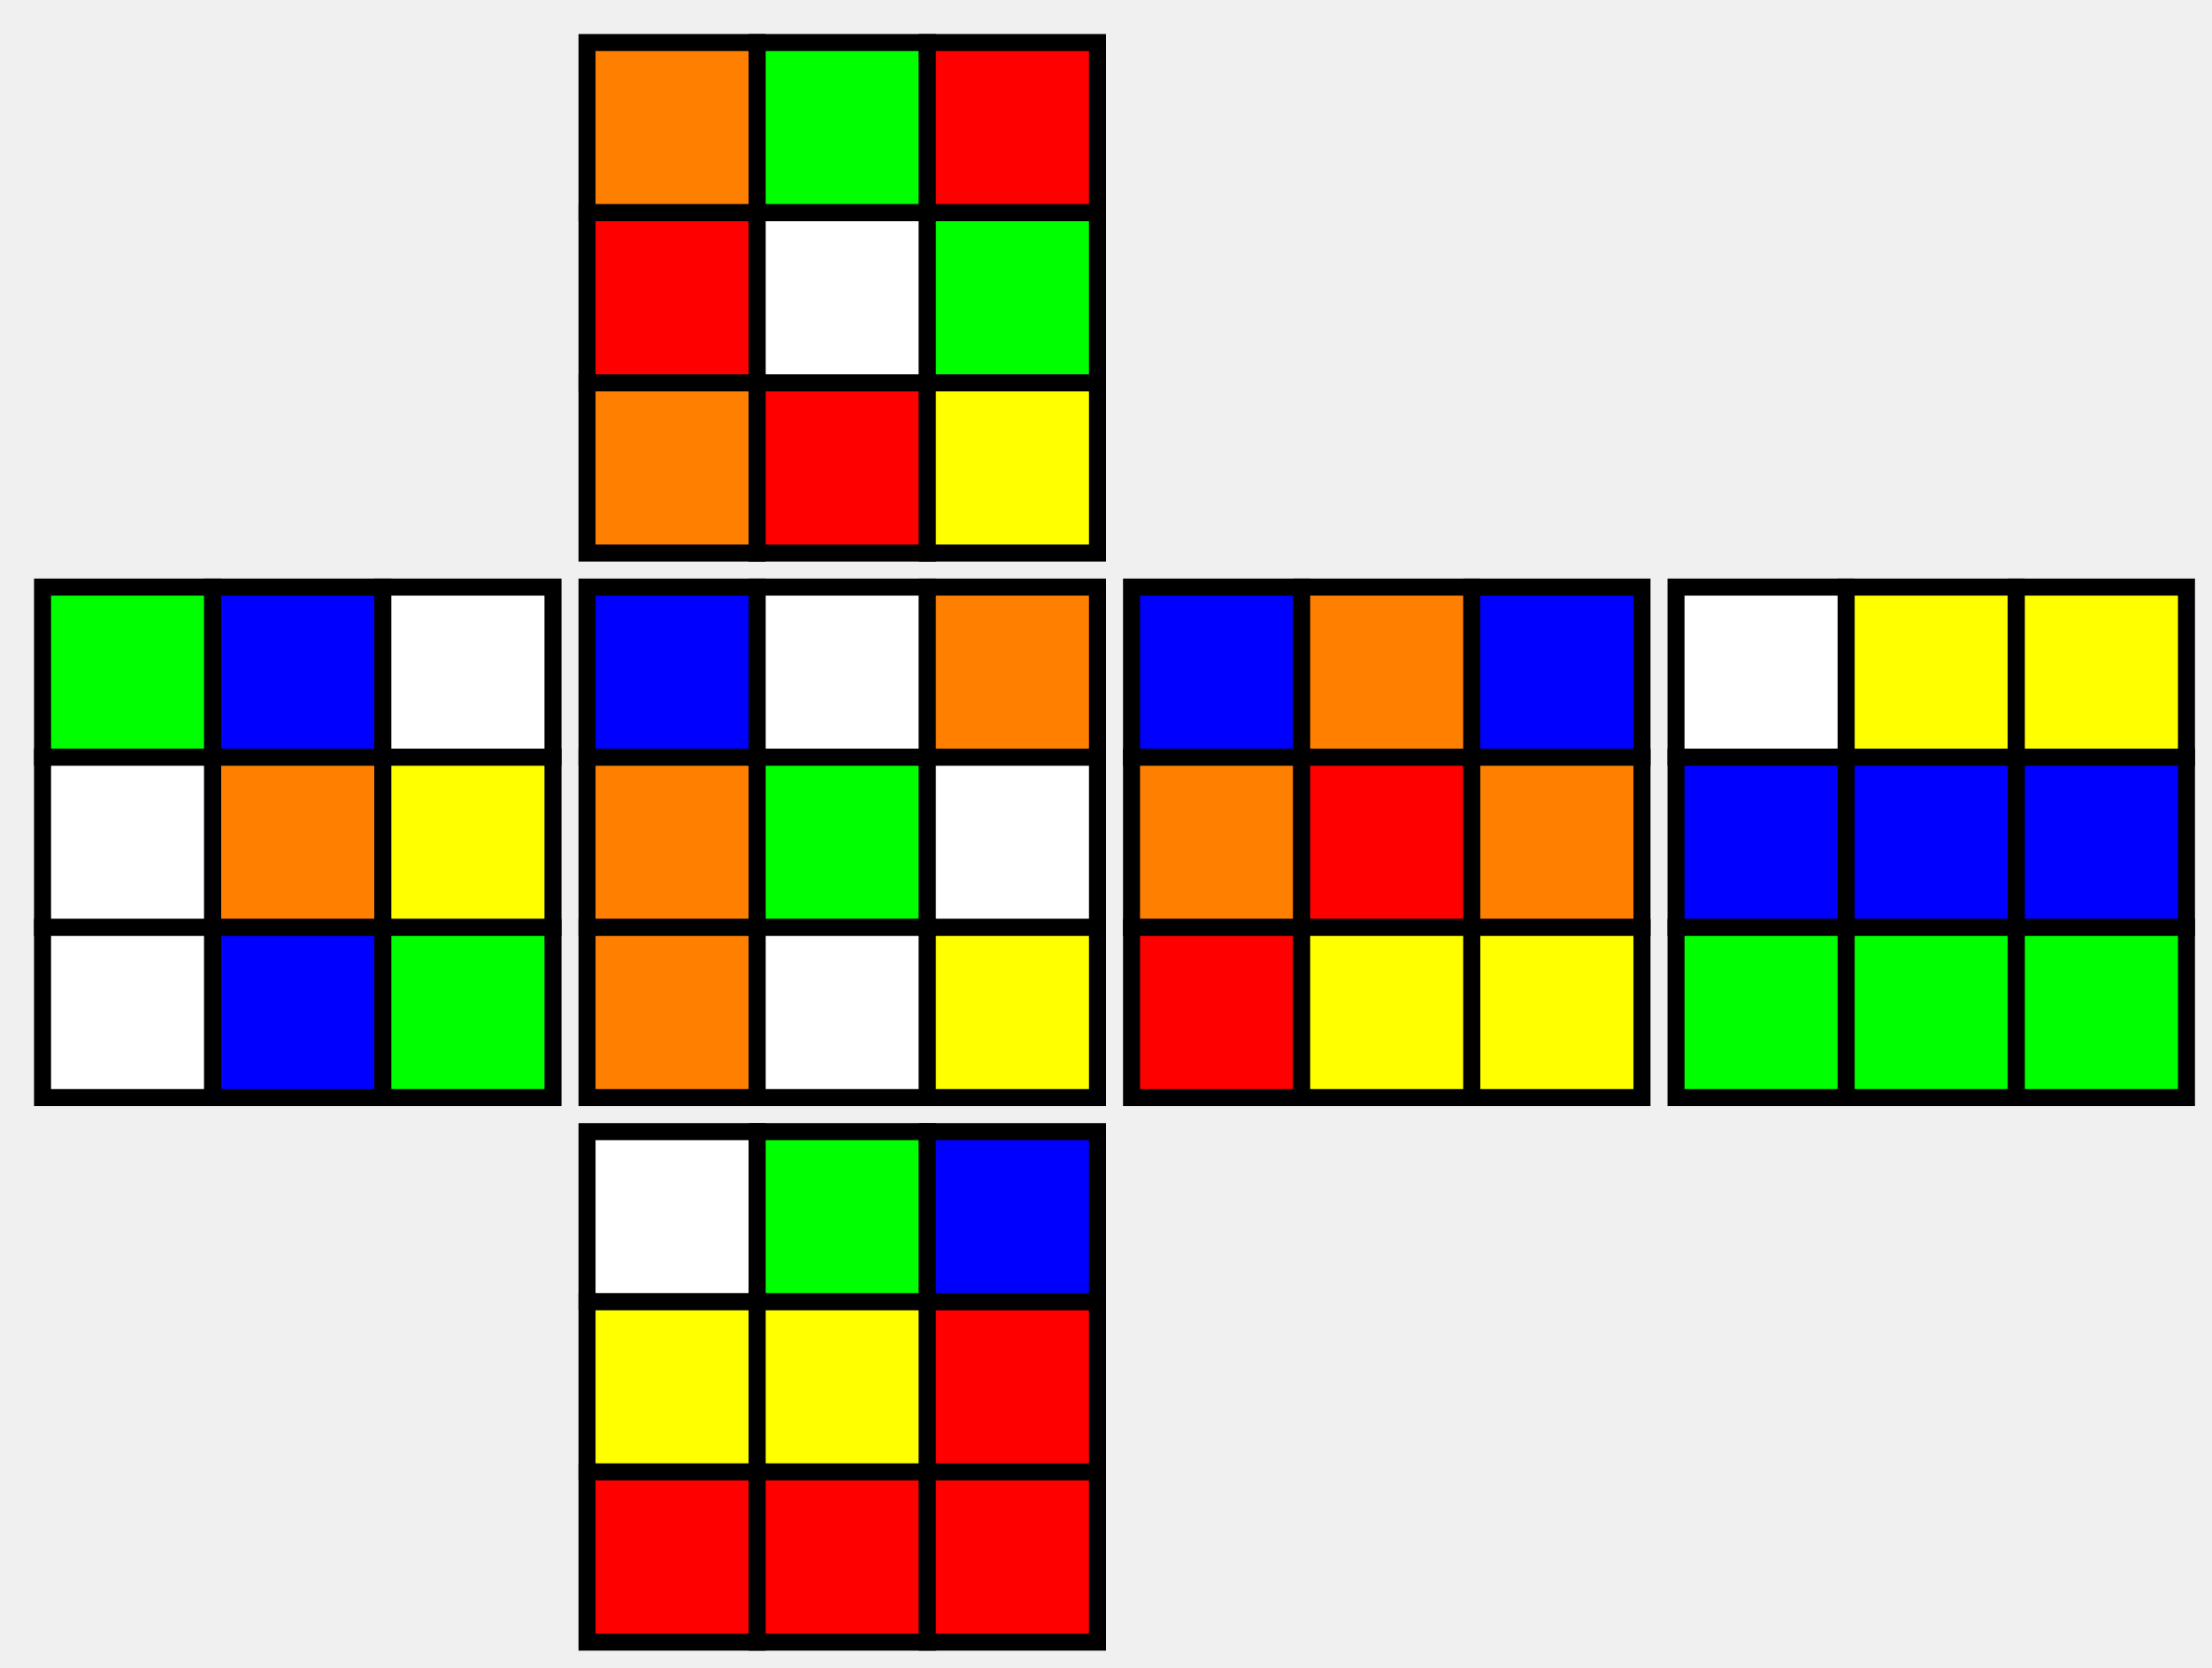
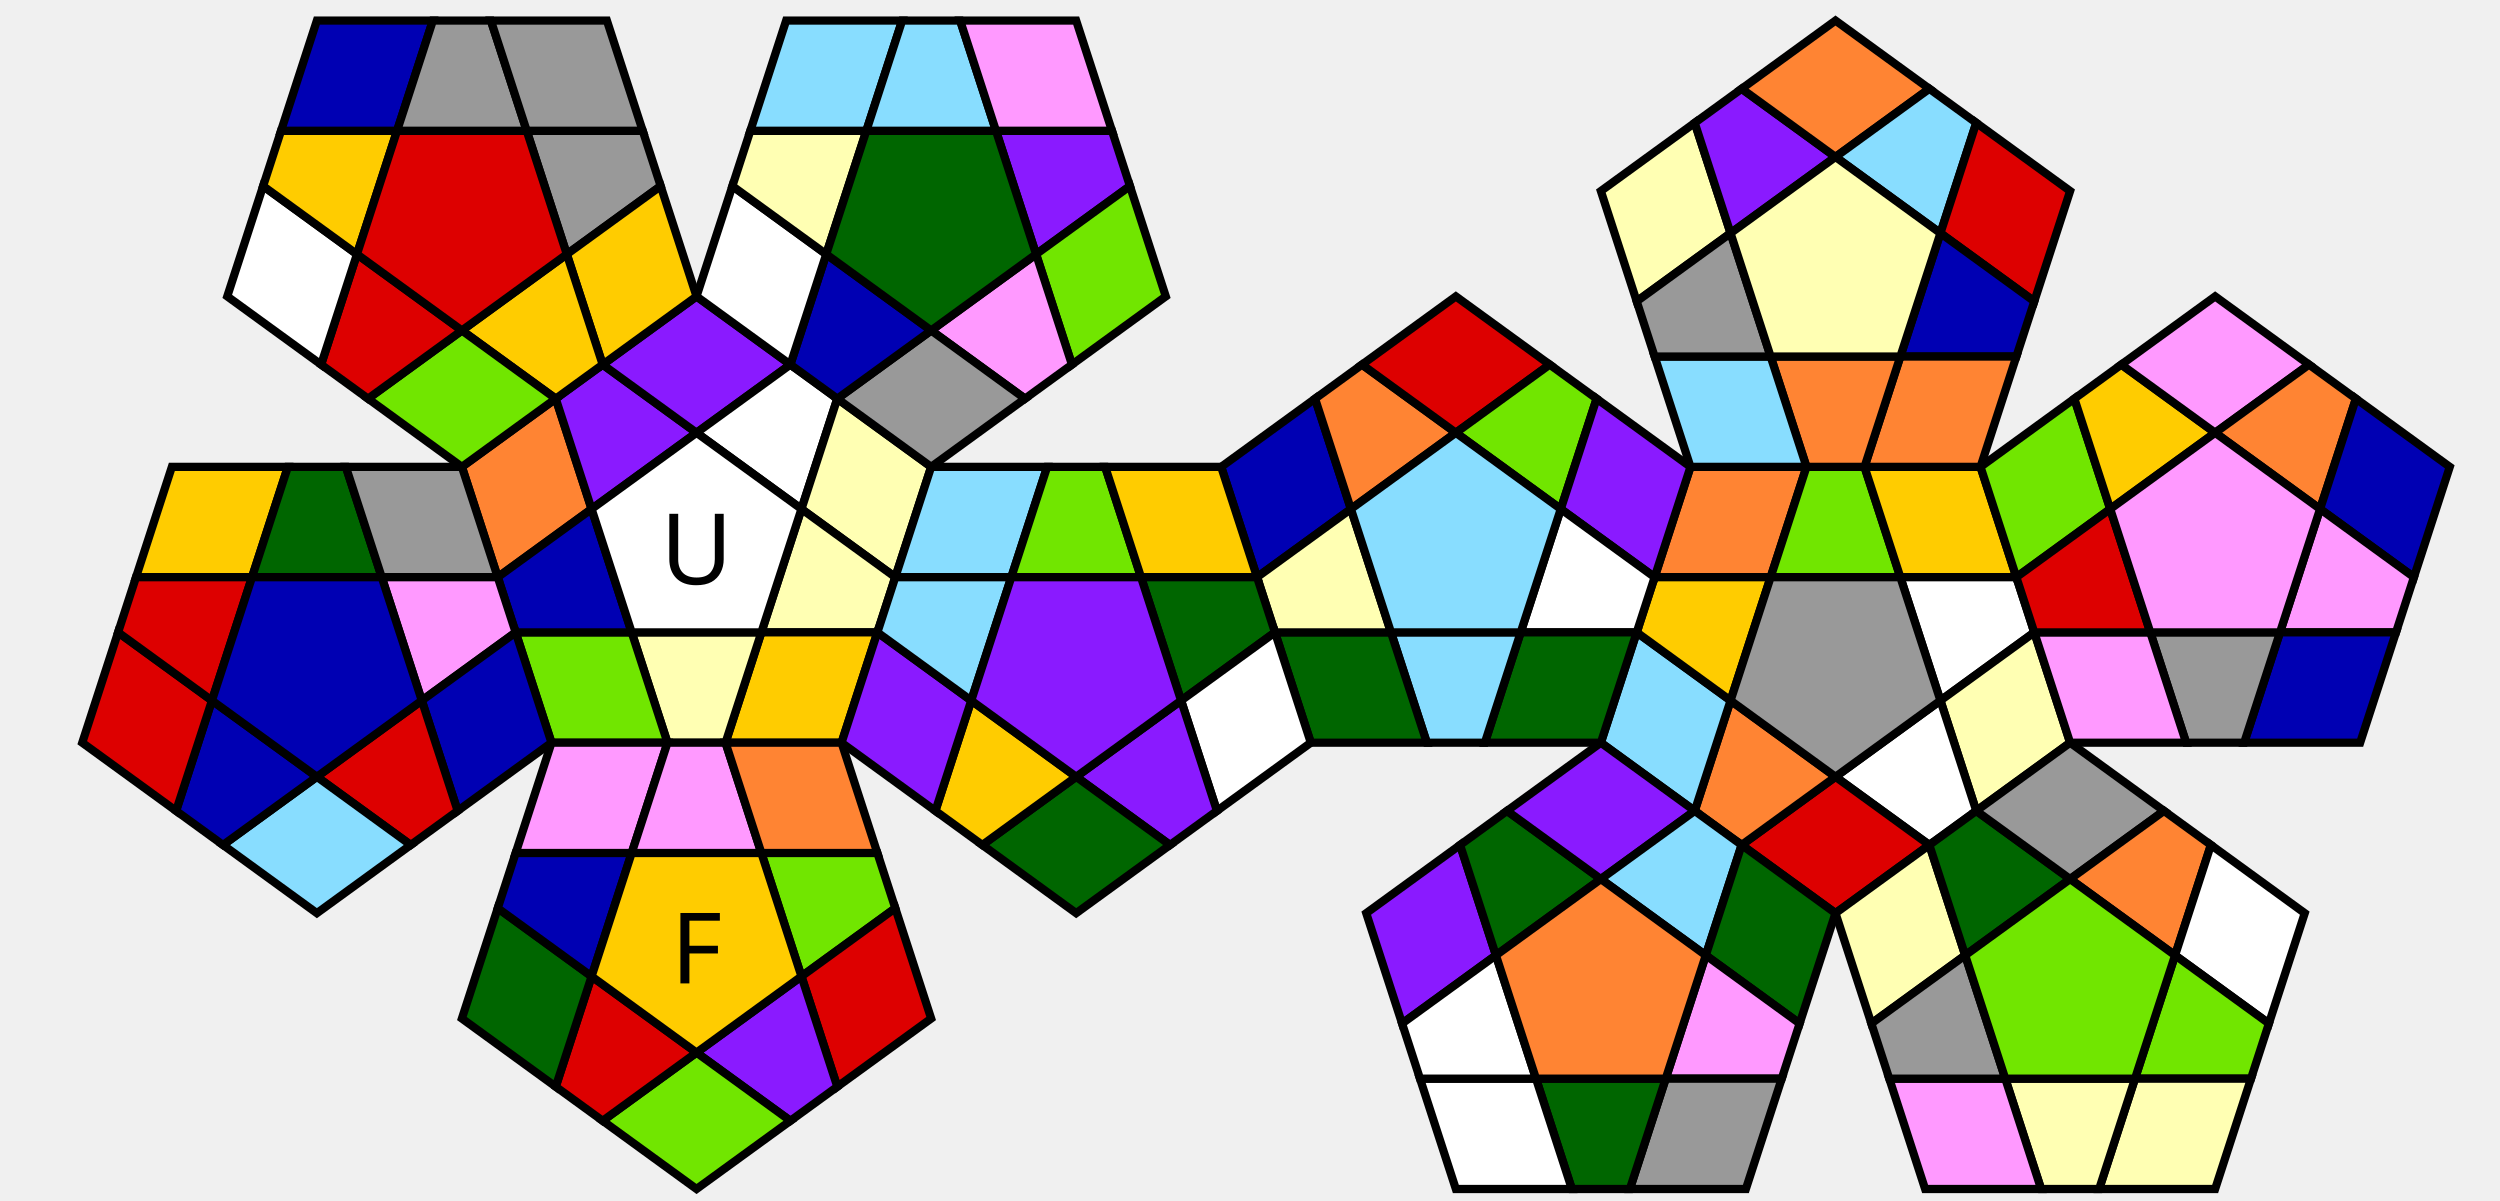
- <svg xmlns="http://www.w3.org/2000/svg" viewBox="0 0 130 98" width="130px" version="1.1" height="98px">
+ <svg xmlns="http://www.w3.org/2000/svg" viewBox="0 0 304 146" width="304px" version="1.1" height="146px">
  <g transform="matrix(1.0,0.0,0.0,1.0,0.5,0.5)">
-     <rect x="2.0" width="10.0" y="34.0" fill="#00ff00" stroke="#000000" height="10.0">
- 		</rect>
-     <rect x="12.0" width="10.0" y="34.0" fill="#0000ff" stroke="#000000" height="10.0">
- 		</rect>
-     <rect x="22.0" width="10.0" y="34.0" fill="#ffffff" stroke="#000000" height="10.0">
- 		</rect>
-     <rect x="2.0" width="10.0" y="44.0" fill="#ffffff" stroke="#000000" height="10.0">
- 		</rect>
-     <rect x="12.0" width="10.0" y="44.0" fill="#ff8000" stroke="#000000" height="10.0">
- 		</rect>
-     <rect x="22.0" width="10.0" y="44.0" fill="#ffff00" stroke="#000000" height="10.0">
- 		</rect>
-     <rect x="2.0" width="10.0" y="54.0" fill="#ffffff" stroke="#000000" height="10.0">
- 		</rect>
-     <rect x="12.0" width="10.0" y="54.0" fill="#0000ff" stroke="#000000" height="10.0">
- 		</rect>
-     <rect x="22.0" width="10.0" y="54.0" fill="#00ff00" stroke="#000000" height="10.0">
- 		</rect>
-     <rect x="34.0" width="10.0" y="66.0" fill="#ffffff" stroke="#000000" height="10.0">
- 		</rect>
-     <rect x="44.0" width="10.0" y="66.0" fill="#00ff00" stroke="#000000" height="10.0">
- 		</rect>
-     <rect x="54.0" width="10.0" y="66.0" fill="#0000ff" stroke="#000000" height="10.0">
- 		</rect>
-     <rect x="34.0" width="10.0" y="76.0" fill="#ffff00" stroke="#000000" height="10.0">
- 		</rect>
-     <rect x="44.0" width="10.0" y="76.0" fill="#ffff00" stroke="#000000" height="10.0">
- 		</rect>
-     <rect x="54.0" width="10.0" y="76.0" fill="#ff0000" stroke="#000000" height="10.0">
- 		</rect>
-     <rect x="34.0" width="10.0" y="86.0" fill="#ff0000" stroke="#000000" height="10.0">
- 		</rect>
-     <rect x="44.0" width="10.0" y="86.0" fill="#ff0000" stroke="#000000" height="10.0">
- 		</rect>
-     <rect x="54.0" width="10.0" y="86.0" fill="#ff0000" stroke="#000000" height="10.0">
- 		</rect>
-     <rect x="98.0" width="10.0" y="34.0" fill="#ffffff" stroke="#000000" height="10.0">
- 		</rect>
-     <rect x="108.0" width="10.0" y="34.0" fill="#ffff00" stroke="#000000" height="10.0">
- 		</rect>
-     <rect x="118.0" width="10.0" y="34.0" fill="#ffff00" stroke="#000000" height="10.0">
- 		</rect>
-     <rect x="98.0" width="10.0" y="44.0" fill="#0000ff" stroke="#000000" height="10.0">
- 		</rect>
-     <rect x="108.0" width="10.0" y="44.0" fill="#0000ff" stroke="#000000" height="10.0">
- 		</rect>
-     <rect x="118.0" width="10.0" y="44.0" fill="#0000ff" stroke="#000000" height="10.0">
- 		</rect>
-     <rect x="98.0" width="10.0" y="54.0" fill="#00ff00" stroke="#000000" height="10.0">
- 		</rect>
-     <rect x="108.0" width="10.0" y="54.0" fill="#00ff00" stroke="#000000" height="10.0">
- 		</rect>
-     <rect x="118.0" width="10.0" y="54.0" fill="#00ff00" stroke="#000000" height="10.0">
- 		</rect>
-     <rect x="66.0" width="10.0" y="34.0" fill="#0000ff" stroke="#000000" height="10.0">
- 		</rect>
-     <rect x="76.0" width="10.0" y="34.0" fill="#ff8000" stroke="#000000" height="10.0">
- 		</rect>
-     <rect x="86.0" width="10.0" y="34.0" fill="#0000ff" stroke="#000000" height="10.0">
- 		</rect>
-     <rect x="66.0" width="10.0" y="44.0" fill="#ff8000" stroke="#000000" height="10.0">
- 		</rect>
-     <rect x="76.0" width="10.0" y="44.0" fill="#ff0000" stroke="#000000" height="10.0">
- 		</rect>
-     <rect x="86.0" width="10.0" y="44.0" fill="#ff8000" stroke="#000000" height="10.0">
- 		</rect>
-     <rect x="66.0" width="10.0" y="54.0" fill="#ff0000" stroke="#000000" height="10.0">
- 		</rect>
-     <rect x="76.0" width="10.0" y="54.0" fill="#ffff00" stroke="#000000" height="10.0">
- 		</rect>
-     <rect x="86.0" width="10.0" y="54.0" fill="#ffff00" stroke="#000000" height="10.0">
- 		</rect>
-     <rect x="34.0" width="10.0" y="2.0" fill="#ff8000" stroke="#000000" height="10.0">
- 		</rect>
-     <rect x="44.0" width="10.0" y="2.0" fill="#00ff00" stroke="#000000" height="10.0">
- 		</rect>
-     <rect x="54.0" width="10.0" y="2.0" fill="#ff0000" stroke="#000000" height="10.0">
- 		</rect>
-     <rect x="34.0" width="10.0" y="12.0" fill="#ff0000" stroke="#000000" height="10.0">
- 		</rect>
-     <rect x="44.0" width="10.0" y="12.0" fill="#ffffff" stroke="#000000" height="10.0">
- 		</rect>
-     <rect x="54.0" width="10.0" y="12.0" fill="#00ff00" stroke="#000000" height="10.0">
- 		</rect>
-     <rect x="34.0" width="10.0" y="22.0" fill="#ff8000" stroke="#000000" height="10.0">
- 		</rect>
-     <rect x="44.0" width="10.0" y="22.0" fill="#ff0000" stroke="#000000" height="10.0">
- 		</rect>
-     <rect x="54.0" width="10.0" y="22.0" fill="#ffff00" stroke="#000000" height="10.0">
- 		</rect>
-     <rect x="34.0" width="10.0" y="34.0" fill="#0000ff" stroke="#000000" height="10.0">
- 		</rect>
-     <rect x="44.0" width="10.0" y="34.0" fill="#ffffff" stroke="#000000" height="10.0">
- 		</rect>
-     <rect x="54.0" width="10.0" y="34.0" fill="#ff8000" stroke="#000000" height="10.0">
- 		</rect>
-     <rect x="34.0" width="10.0" y="44.0" fill="#ff8000" stroke="#000000" height="10.0">
- 		</rect>
-     <rect x="44.0" width="10.0" y="44.0" fill="#00ff00" stroke="#000000" height="10.0">
- 		</rect>
-     <rect x="54.0" width="10.0" y="44.0" fill="#ffffff" stroke="#000000" height="10.0">
- 		</rect>
-     <rect x="34.0" width="10.0" y="54.0" fill="#ff8000" stroke="#000000" height="10.0">
- 		</rect>
-     <rect x="44.0" width="10.0" y="54.0" fill="#ffffff" stroke="#000000" height="10.0">
- 		</rect>
-     <rect x="54.0" width="10.0" y="54.0" fill="#ffff00" stroke="#000000" height="10.0">
- 		</rect>
+     <path d="M 205.063 56.271 L 219.169 56.271 L 214.81 69.687 L 200.703 69.687 Z" fill="#ff8433" stroke="#000000">
+ 		</path>
+     <path d="M 219.169 56.271 L 226.223 56.271 L 230.582 69.687 L 214.81 69.687 Z" fill="#71e600" stroke="#000000">
+ 		</path>
+     <path d="M 240.33 56.271 L 244.689 69.687 L 230.582 69.687 L 226.223 56.271 Z" fill="#ffcc00" stroke="#000000">
+ 		</path>
+     <path d="M 244.689 69.687 L 246.869 76.395 L 235.456 84.687 L 230.582 69.687 Z" fill="#ffffff" stroke="#000000">
+ 		</path>
+     <path d="M 251.228 89.812 L 239.815 98.103 L 235.456 84.687 L 246.869 76.395 Z" fill="#ffffb3" stroke="#000000">
+ 		</path>
+     <path d="M 239.815 98.103 L 234.109 102.249 L 222.696 93.957 L 235.456 84.687 Z" fill="#ffffff" stroke="#000000">
+ 		</path>
+     <path d="M 222.696 110.541 L 211.283 102.249 L 222.696 93.957 L 234.109 102.249 Z" fill="#dd0000" stroke="#000000">
+ 		</path>
+     <path d="M 211.283 102.249 L 205.577 98.103 L 209.936 84.687 L 222.696 93.957 Z" fill="#ff8433" stroke="#000000">
+ 		</path>
+     <path d="M 194.164 89.812 L 198.524 76.395 L 209.936 84.687 L 205.577 98.103 Z" fill="#88ddff" stroke="#000000">
+ 		</path>
+     <path d="M 198.524 76.395 L 200.703 69.687 L 214.81 69.687 L 209.936 84.687 Z" fill="#ffcc00" stroke="#000000">
+ 		</path>
+     <path d="M 214.81 69.687 L 230.582 69.687 L 235.456 84.687 L 222.696 93.957 L 209.936 84.687 Z" fill="#999999" stroke="#000000">
+ 		</path>
+     <path d="M 222.696 110.541 L 234.109 102.249 L 238.468 115.666 L 227.055 123.957 Z" fill="#ffffb3" stroke="#000000">
+ 		</path>
+     <path d="M 234.109 102.249 L 239.815 98.103 L 251.228 106.395 L 238.468 115.666 Z" fill="#006600" stroke="#000000">
+ 		</path>
+     <path d="M 251.228 89.812 L 262.64 98.103 L 251.228 106.395 L 239.815 98.103 Z" fill="#999999" stroke="#000000">
+ 		</path>
+     <path d="M 262.64 98.103 L 268.347 102.249 L 263.988 115.666 L 251.228 106.395 Z" fill="#ff8433" stroke="#000000">
+ 		</path>
+     <path d="M 279.759 110.541 L 275.4 123.957 L 263.988 115.666 L 268.347 102.249 Z" fill="#ffffff" stroke="#000000">
+ 		</path>
+     <path d="M 275.4 123.957 L 273.221 130.666 L 259.114 130.666 L 263.988 115.666 Z" fill="#71e600" stroke="#000000">
+ 		</path>
+     <path d="M 268.861 144.082 L 254.755 144.082 L 259.114 130.666 L 273.221 130.666 Z" fill="#ffffb3" stroke="#000000">
+ 		</path>
+     <path d="M 254.755 144.082 L 247.701 144.082 L 243.342 130.666 L 259.114 130.666 Z" fill="#ffffb3" stroke="#000000">
+ 		</path>
+     <path d="M 233.594 144.082 L 229.235 130.666 L 243.342 130.666 L 247.701 144.082 Z" fill="#ff99ff" stroke="#000000">
+ 		</path>
+     <path d="M 229.235 130.666 L 227.055 123.957 L 238.468 115.666 L 243.342 130.666 Z" fill="#999999" stroke="#000000">
+ 		</path>
+     <path d="M 238.468 115.666 L 251.228 106.395 L 263.988 115.666 L 259.114 130.666 L 243.342 130.666 Z" fill="#71e600" stroke="#000000">
+ 		</path>
+     <path d="M 55.665 56.271 L 67.078 47.979 L 71.437 61.395 L 60.025 69.687 Z" fill="#ff8433" stroke="#000000">
+ 		</path>
+     <path d="M 67.078 47.979 L 72.784 43.833 L 84.197 52.125 L 71.437 61.395 Z" fill="#8a1aff" stroke="#000000">
+ 		</path>
+     <path d="M 84.197 35.541 L 95.61 43.833 L 84.197 52.125 L 72.784 43.833 Z" fill="#8a1aff" stroke="#000000">
+ 		</path>
+     <path d="M 95.61 43.833 L 101.316 47.979 L 96.957 61.395 L 84.197 52.125 Z" fill="#ffffff" stroke="#000000">
+ 		</path>
+     <path d="M 112.729 56.271 L 108.369 69.687 L 96.957 61.395 L 101.316 47.979 Z" fill="#ffffb3" stroke="#000000">
+ 		</path>
+     <path d="M 108.369 69.687 L 106.19 76.395 L 92.083 76.395 L 96.957 61.395 Z" fill="#ffffb3" stroke="#000000">
+ 		</path>
+     <path d="M 101.831 89.812 L 87.724 89.812 L 92.083 76.395 L 106.19 76.395 Z" fill="#ffcc00" stroke="#000000">
+ 		</path>
+     <path d="M 87.724 89.812 L 80.67 89.812 L 76.311 76.395 L 92.083 76.395 Z" fill="#ffffb3" stroke="#000000">
+ 		</path>
+     <path d="M 66.563 89.812 L 62.204 76.395 L 76.311 76.395 L 80.67 89.812 Z" fill="#71e600" stroke="#000000">
+ 		</path>
+     <path d="M 62.204 76.395 L 60.025 69.687 L 71.437 61.395 L 76.311 76.395 Z" fill="#0000b3" stroke="#000000">
+ 		</path>
+     <path d="M 71.437 61.395 L 84.197 52.125 L 96.957 61.395 L 92.083 76.395 L 76.311 76.395 Z" fill="#ffffff" stroke="#000000">
+ 		</path>
+     <text dy="5.0px" text-anchor="middle" x="84.197" y="65.541" style="font-family:sans-serif;">U
+ 		</text>
+     <path d="M 38.032 2 L 52.139 2 L 47.779 15.416 L 33.672 15.416 Z" fill="#0000b3" stroke="#000000">
+ 		</path>
+     <path d="M 52.139 2 L 59.192 2 L 63.551 15.416 L 47.779 15.416 Z" fill="#999999" stroke="#000000">
+ 		</path>
+     <path d="M 73.299 2.0 L 77.658 15.416 L 63.551 15.416 L 59.192 2 Z" fill="#999999" stroke="#000000">
+ 		</path>
+     <path d="M 77.658 15.416 L 79.838 22.125 L 68.425 30.416 L 63.551 15.416 Z" fill="#999999" stroke="#000000">
+ 		</path>
+     <path d="M 84.197 35.541 L 72.784 43.833 L 68.425 30.416 L 79.838 22.125 Z" fill="#ffcc00" stroke="#000000">
+ 		</path>
+     <path d="M 72.784 43.833 L 67.078 47.979 L 55.665 39.687 L 68.425 30.416 Z" fill="#ffcc00" stroke="#000000">
+ 		</path>
+     <path d="M 55.665 56.271 L 44.253 47.979 L 55.665 39.687 L 67.078 47.979 Z" fill="#71e600" stroke="#000000">
+ 		</path>
+     <path d="M 44.253 47.979 L 38.546 43.833 L 42.905 30.416 L 55.665 39.687 Z" fill="#dd0000" stroke="#000000">
+ 		</path>
+     <path d="M 27.134 35.541 L 31.493 22.125 L 42.905 30.416 L 38.546 43.833 Z" fill="#ffffff" stroke="#000000">
+ 		</path>
+     <path d="M 31.493 22.125 L 33.672 15.416 L 47.779 15.416 L 42.905 30.416 Z" fill="#ffcc00" stroke="#000000">
+ 		</path>
+     <path d="M 47.779 15.416 L 63.551 15.416 L 68.425 30.416 L 55.665 39.687 L 42.905 30.416 Z" fill="#dd0000" stroke="#000000">
+ 		</path>
+     <path d="M 95.095 2 L 109.202 2 L 104.843 15.416 L 90.736 15.416 Z" fill="#88ddff" stroke="#000000">
+ 		</path>
+     <path d="M 109.202 2 L 116.255 2 L 120.615 15.416 L 104.843 15.416 Z" fill="#88ddff" stroke="#000000">
+ 		</path>
+     <path d="M 130.362 2.0 L 134.721 15.416 L 120.615 15.416 L 116.255 2 Z" fill="#ff99ff" stroke="#000000">
+ 		</path>
+     <path d="M 134.721 15.416 L 136.901 22.125 L 125.488 30.416 L 120.615 15.416 Z" fill="#8a1aff" stroke="#000000">
+ 		</path>
+     <path d="M 141.26 35.541 L 129.848 43.833 L 125.488 30.416 L 136.901 22.125 Z" fill="#71e600" stroke="#000000">
+ 		</path>
+     <path d="M 129.848 43.833 L 124.141 47.979 L 112.729 39.687 L 125.488 30.416 Z" fill="#ff99ff" stroke="#000000">
+ 		</path>
+     <path d="M 112.729 56.271 L 101.316 47.979 L 112.729 39.687 L 124.141 47.979 Z" fill="#999999" stroke="#000000">
+ 		</path>
+     <path d="M 101.316 47.979 L 95.61 43.833 L 99.969 30.416 L 112.729 39.687 Z" fill="#0000b3" stroke="#000000">
+ 		</path>
+     <path d="M 84.197 35.541 L 88.556 22.125 L 99.969 30.416 L 95.61 43.833 Z" fill="#ffffff" stroke="#000000">
+ 		</path>
+     <path d="M 88.556 22.125 L 90.736 15.416 L 104.843 15.416 L 99.969 30.416 Z" fill="#ffffb3" stroke="#000000">
+ 		</path>
+     <path d="M 104.843 15.416 L 120.615 15.416 L 125.488 30.416 L 112.729 39.687 L 99.969 30.416 Z" fill="#006600" stroke="#000000">
+ 		</path>
+     <path d="M 147.999 56.271 L 159.412 47.979 L 163.771 61.395 L 152.358 69.687 Z" fill="#0000b3" stroke="#000000">
+ 		</path>
+     <path d="M 159.412 47.979 L 165.118 43.833 L 176.531 52.125 L 163.771 61.395 Z" fill="#ff8433" stroke="#000000">
+ 		</path>
+     <path d="M 176.531 35.541 L 187.944 43.833 L 176.531 52.125 L 165.118 43.833 Z" fill="#dd0000" stroke="#000000">
+ 		</path>
+     <path d="M 187.944 43.833 L 193.65 47.979 L 189.291 61.395 L 176.531 52.125 Z" fill="#71e600" stroke="#000000">
+ 		</path>
+     <path d="M 205.063 56.271 L 200.703 69.687 L 189.291 61.395 L 193.65 47.979 Z" fill="#8a1aff" stroke="#000000">
+ 		</path>
+     <path d="M 200.703 69.687 L 198.524 76.395 L 184.417 76.395 L 189.291 61.395 Z" fill="#ffffff" stroke="#000000">
+ 		</path>
+     <path d="M 194.164 89.812 L 180.058 89.812 L 184.417 76.395 L 198.524 76.395 Z" fill="#006600" stroke="#000000">
+ 		</path>
+     <path d="M 180.058 89.812 L 173.004 89.812 L 168.645 76.395 L 184.417 76.395 Z" fill="#88ddff" stroke="#000000">
+ 		</path>
+     <path d="M 158.897 89.812 L 154.538 76.395 L 168.645 76.395 L 173.004 89.812 Z" fill="#006600" stroke="#000000">
+ 		</path>
+     <path d="M 154.538 76.395 L 152.358 69.687 L 163.771 61.395 L 168.645 76.395 Z" fill="#ffffb3" stroke="#000000">
+ 		</path>
+     <path d="M 163.771 61.395 L 176.531 52.125 L 189.291 61.395 L 184.417 76.395 L 168.645 76.395 Z" fill="#88ddff" stroke="#000000">
+ 		</path>
+     <path d="M 165.633 110.541 L 177.045 102.249 L 181.405 115.666 L 169.992 123.957 Z" fill="#8a1aff" stroke="#000000">
+ 		</path>
+     <path d="M 177.045 102.249 L 182.752 98.103 L 194.164 106.395 L 181.405 115.666 Z" fill="#006600" stroke="#000000">
+ 		</path>
+     <path d="M 194.164 89.812 L 205.577 98.103 L 194.164 106.395 L 182.752 98.103 Z" fill="#8a1aff" stroke="#000000">
+ 		</path>
+     <path d="M 205.577 98.103 L 211.283 102.249 L 206.924 115.666 L 194.164 106.395 Z" fill="#88ddff" stroke="#000000">
+ 		</path>
+     <path d="M 222.696 110.541 L 218.337 123.957 L 206.924 115.666 L 211.283 102.249 Z" fill="#006600" stroke="#000000">
+ 		</path>
+     <path d="M 218.337 123.957 L 216.157 130.666 L 202.05 130.666 L 206.924 115.666 Z" fill="#ff99ff" stroke="#000000">
+ 		</path>
+     <path d="M 211.798 144.082 L 197.691 144.082 L 202.05 130.666 L 216.157 130.666 Z" fill="#999999" stroke="#000000">
+ 		</path>
+     <path d="M 197.691 144.082 L 190.638 144.082 L 186.278 130.666 L 202.05 130.666 Z" fill="#006600" stroke="#000000">
+ 		</path>
+     <path d="M 176.531 144.082 L 172.172 130.666 L 186.278 130.666 L 190.638 144.082 Z" fill="#ffffff" stroke="#000000">
+ 		</path>
+     <path d="M 172.172 130.666 L 169.992 123.957 L 181.405 115.666 L 186.278 130.666 Z" fill="#ffffff" stroke="#000000">
+ 		</path>
+     <path d="M 181.405 115.666 L 194.164 106.395 L 206.924 115.666 L 202.05 130.666 L 186.278 130.666 Z" fill="#ff8433" stroke="#000000">
+ 		</path>
+     <path d="M 112.729 56.271 L 126.835 56.271 L 122.476 69.687 L 108.369 69.687 Z" fill="#88ddff" stroke="#000000">
+ 		</path>
+     <path d="M 126.835 56.271 L 133.889 56.271 L 138.248 69.687 L 122.476 69.687 Z" fill="#71e600" stroke="#000000">
+ 		</path>
+     <path d="M 147.996 56.271 L 152.355 69.687 L 138.248 69.687 L 133.889 56.271 Z" fill="#ffcc00" stroke="#000000">
+ 		</path>
+     <path d="M 152.355 69.687 L 154.535 76.395 L 143.122 84.687 L 138.248 69.687 Z" fill="#006600" stroke="#000000">
+ 		</path>
+     <path d="M 158.894 89.812 L 147.481 98.103 L 143.122 84.687 L 154.535 76.395 Z" fill="#ffffff" stroke="#000000">
+ 		</path>
+     <path d="M 147.481 98.103 L 141.775 102.249 L 130.362 93.957 L 143.122 84.687 Z" fill="#8a1aff" stroke="#000000">
+ 		</path>
+     <path d="M 130.362 110.541 L 118.95 102.249 L 130.362 93.957 L 141.775 102.249 Z" fill="#006600" stroke="#000000">
+ 		</path>
+     <path d="M 118.95 102.249 L 113.243 98.103 L 117.602 84.687 L 130.362 93.957 Z" fill="#ffcc00" stroke="#000000">
+ 		</path>
+     <path d="M 101.831 89.812 L 106.19 76.395 L 117.602 84.687 L 113.243 98.103 Z" fill="#8a1aff" stroke="#000000">
+ 		</path>
+     <path d="M 106.19 76.395 L 108.369 69.687 L 122.476 69.687 L 117.602 84.687 Z" fill="#88ddff" stroke="#000000">
+ 		</path>
+     <path d="M 122.476 69.687 L 138.248 69.687 L 143.122 84.687 L 130.362 93.957 L 117.602 84.687 Z" fill="#8a1aff" stroke="#000000">
+ 		</path>
+     <path d="M 20.398 56.271 L 34.505 56.271 L 30.146 69.687 L 16.039 69.687 Z" fill="#ffcc00" stroke="#000000">
+ 		</path>
+     <path d="M 34.505 56.271 L 41.558 56.271 L 45.918 69.687 L 30.146 69.687 Z" fill="#006600" stroke="#000000">
+ 		</path>
+     <path d="M 55.665 56.271 L 60.025 69.687 L 45.918 69.687 L 41.558 56.271 Z" fill="#999999" stroke="#000000">
+ 		</path>
+     <path d="M 60.025 69.687 L 62.204 76.395 L 50.791 84.687 L 45.918 69.687 Z" fill="#ff99ff" stroke="#000000">
+ 		</path>
+     <path d="M 66.563 89.812 L 55.151 98.103 L 50.791 84.687 L 62.204 76.395 Z" fill="#0000b3" stroke="#000000">
+ 		</path>
+     <path d="M 55.151 98.103 L 49.444 102.249 L 38.032 93.957 L 50.791 84.687 Z" fill="#dd0000" stroke="#000000">
+ 		</path>
+     <path d="M 38.032 110.541 L 26.619 102.249 L 38.032 93.957 L 49.444 102.249 Z" fill="#88ddff" stroke="#000000">
+ 		</path>
+     <path d="M 26.619 102.249 L 20.913 98.103 L 25.272 84.687 L 38.032 93.957 Z" fill="#0000b3" stroke="#000000">
+ 		</path>
+     <path d="M 9.5 89.812 L 13.859 76.395 L 25.272 84.687 L 20.913 98.103 Z" fill="#dd0000" stroke="#000000">
+ 		</path>
+     <path d="M 13.859 76.395 L 16.039 69.687 L 30.146 69.687 L 25.272 84.687 Z" fill="#dd0000" stroke="#000000">
+ 		</path>
+     <path d="M 30.146 69.687 L 45.918 69.687 L 50.791 84.687 L 38.032 93.957 L 25.272 84.687 Z" fill="#0000b3" stroke="#000000">
+ 		</path>
+     <path d="M 240.33 56.271 L 251.742 47.979 L 256.102 61.395 L 244.689 69.687 Z" fill="#71e600" stroke="#000000">
+ 		</path>
+     <path d="M 251.742 47.979 L 257.449 43.833 L 268.861 52.125 L 256.102 61.395 Z" fill="#ffcc00" stroke="#000000">
+ 		</path>
+     <path d="M 268.861 35.541 L 280.274 43.833 L 268.861 52.125 L 257.449 43.833 Z" fill="#ff99ff" stroke="#000000">
+ 		</path>
+     <path d="M 280.274 43.833 L 285.98 47.979 L 281.621 61.395 L 268.861 52.125 Z" fill="#ff8433" stroke="#000000">
+ 		</path>
+     <path d="M 297.393 56.271 L 293.034 69.687 L 281.621 61.395 L 285.98 47.979 Z" fill="#0000b3" stroke="#000000">
+ 		</path>
+     <path d="M 293.034 69.687 L 290.854 76.395 L 276.747 76.395 L 281.621 61.395 Z" fill="#ff99ff" stroke="#000000">
+ 		</path>
+     <path d="M 286.495 89.812 L 272.388 89.812 L 276.747 76.395 L 290.854 76.395 Z" fill="#0000b3" stroke="#000000">
+ 		</path>
+     <path d="M 272.388 89.812 L 265.335 89.812 L 260.975 76.395 L 276.747 76.395 Z" fill="#999999" stroke="#000000">
+ 		</path>
+     <path d="M 251.228 89.812 L 246.869 76.395 L 260.975 76.395 L 265.335 89.812 Z" fill="#ff99ff" stroke="#000000">
+ 		</path>
+     <path d="M 246.869 76.395 L 244.689 69.687 L 256.102 61.395 L 260.975 76.395 Z" fill="#dd0000" stroke="#000000">
+ 		</path>
+     <path d="M 256.102 61.395 L 268.861 52.125 L 281.621 61.395 L 276.747 76.395 L 260.975 76.395 Z" fill="#ff99ff" stroke="#000000">
+ 		</path>
+     <path d="M 194.164 22.729 L 205.577 14.438 L 209.936 27.854 L 198.524 36.146 Z" fill="#ffffb3" stroke="#000000">
+ 		</path>
+     <path d="M 205.577 14.438 L 211.283 10.292 L 222.696 18.584 L 209.936 27.854 Z" fill="#8a1aff" stroke="#000000">
+ 		</path>
+     <path d="M 222.696 2.0 L 234.109 10.292 L 222.696 18.584 L 211.283 10.292 Z" fill="#ff8433" stroke="#000000">
+ 		</path>
+     <path d="M 234.109 10.292 L 239.815 14.438 L 235.456 27.854 L 222.696 18.584 Z" fill="#88ddff" stroke="#000000">
+ 		</path>
+     <path d="M 251.228 22.729 L 246.869 36.146 L 235.456 27.854 L 239.815 14.438 Z" fill="#dd0000" stroke="#000000">
+ 		</path>
+     <path d="M 246.869 36.146 L 244.689 42.854 L 230.582 42.854 L 235.456 27.854 Z" fill="#0000b3" stroke="#000000">
+ 		</path>
+     <path d="M 240.33 56.271 L 226.223 56.271 L 230.582 42.854 L 244.689 42.854 Z" fill="#ff8433" stroke="#000000">
+ 		</path>
+     <path d="M 226.223 56.271 L 219.169 56.271 L 214.81 42.854 L 230.582 42.854 Z" fill="#ff8433" stroke="#000000">
+ 		</path>
+     <path d="M 205.063 56.271 L 200.703 42.854 L 214.81 42.854 L 219.169 56.271 Z" fill="#88ddff" stroke="#000000">
+ 		</path>
+     <path d="M 200.703 42.854 L 198.524 36.146 L 209.936 27.854 L 214.81 42.854 Z" fill="#999999" stroke="#000000">
+ 		</path>
+     <path d="M 209.936 27.854 L 222.696 18.584 L 235.456 27.854 L 230.582 42.854 L 214.81 42.854 Z" fill="#ffffb3" stroke="#000000">
+ 		</path>
+     <path d="M 66.563 89.812 L 80.67 89.812 L 76.311 103.228 L 62.204 103.228 Z" fill="#ff99ff" stroke="#000000">
+ 		</path>
+     <path d="M 80.67 89.812 L 87.724 89.812 L 92.083 103.228 L 76.311 103.228 Z" fill="#ff99ff" stroke="#000000">
+ 		</path>
+     <path d="M 101.831 89.812 L 106.19 103.228 L 92.083 103.228 L 87.724 89.812 Z" fill="#ff8433" stroke="#000000">
+ 		</path>
+     <path d="M 106.19 103.228 L 108.369 109.936 L 96.957 118.228 L 92.083 103.228 Z" fill="#71e600" stroke="#000000">
+ 		</path>
+     <path d="M 112.729 123.353 L 101.316 131.644 L 96.957 118.228 L 108.369 109.936 Z" fill="#dd0000" stroke="#000000">
+ 		</path>
+     <path d="M 101.316 131.644 L 95.61 135.79 L 84.197 127.498 L 96.957 118.228 Z" fill="#8a1aff" stroke="#000000">
+ 		</path>
+     <path d="M 84.197 144.082 L 72.784 135.79 L 84.197 127.498 L 95.61 135.79 Z" fill="#71e600" stroke="#000000">
+ 		</path>
+     <path d="M 72.784 135.79 L 67.078 131.644 L 71.437 118.228 L 84.197 127.498 Z" fill="#dd0000" stroke="#000000">
+ 		</path>
+     <path d="M 55.665 123.353 L 60.025 109.936 L 71.437 118.228 L 67.078 131.644 Z" fill="#006600" stroke="#000000">
+ 		</path>
+     <path d="M 60.025 109.936 L 62.204 103.228 L 76.311 103.228 L 71.437 118.228 Z" fill="#0000b3" stroke="#000000">
+ 		</path>
+     <path d="M 76.311 103.228 L 92.083 103.228 L 96.957 118.228 L 84.197 127.498 L 71.437 118.228 Z" fill="#ffcc00" stroke="#000000">
+ 		</path>
+     <text dy="5.0px" text-anchor="middle" x="84.197" y="114.082" style="font-family:sans-serif;">F
+ 		</text>
  </g>
</svg>
